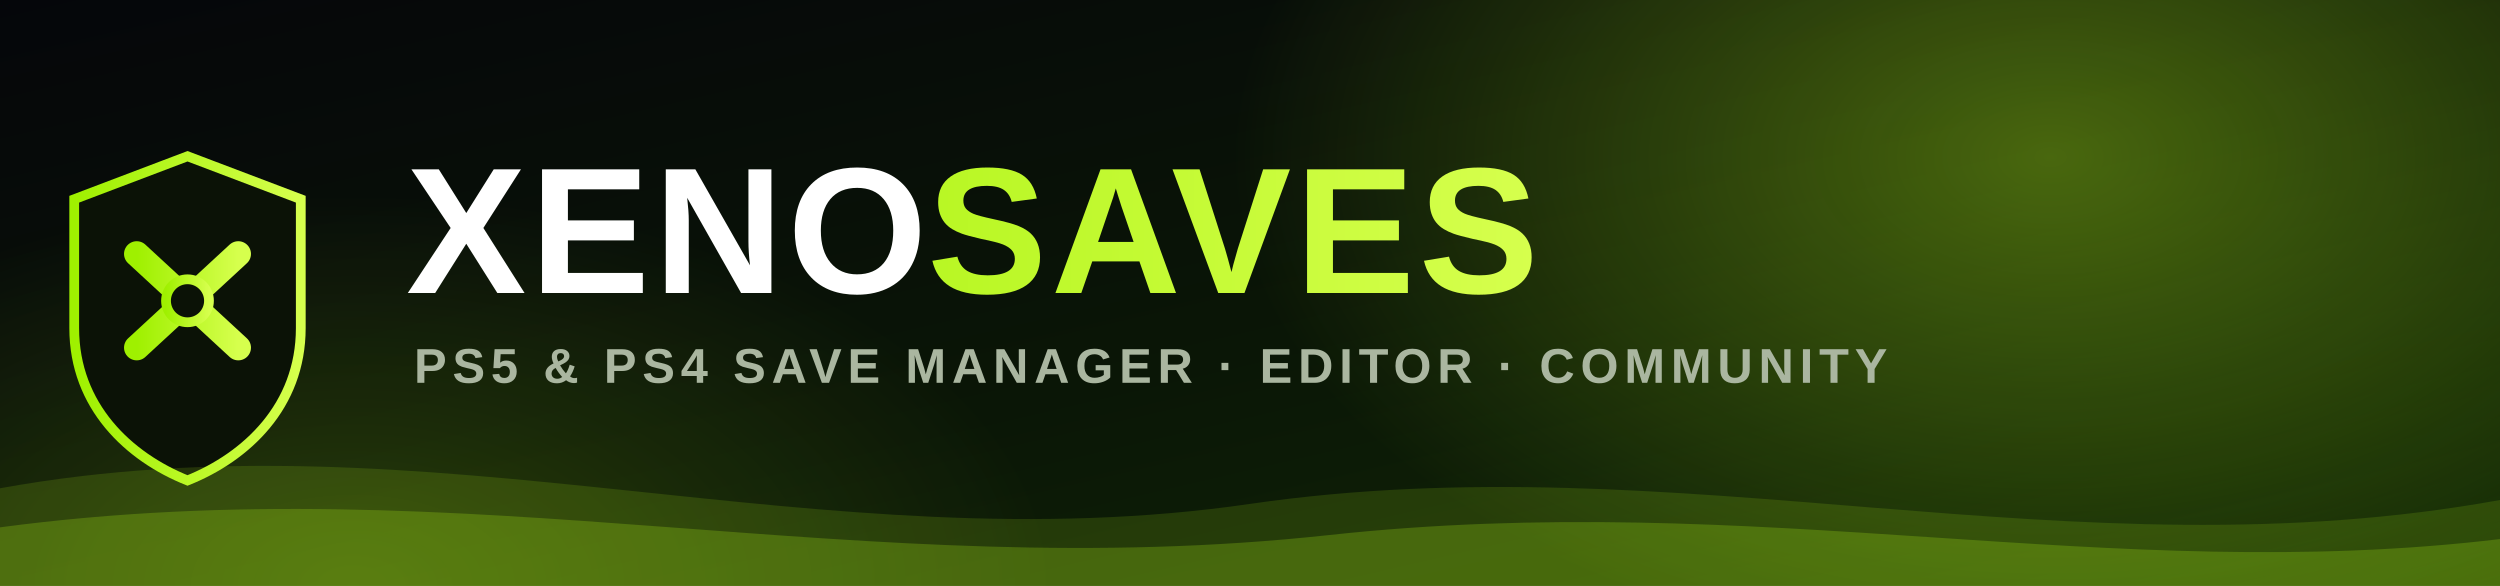
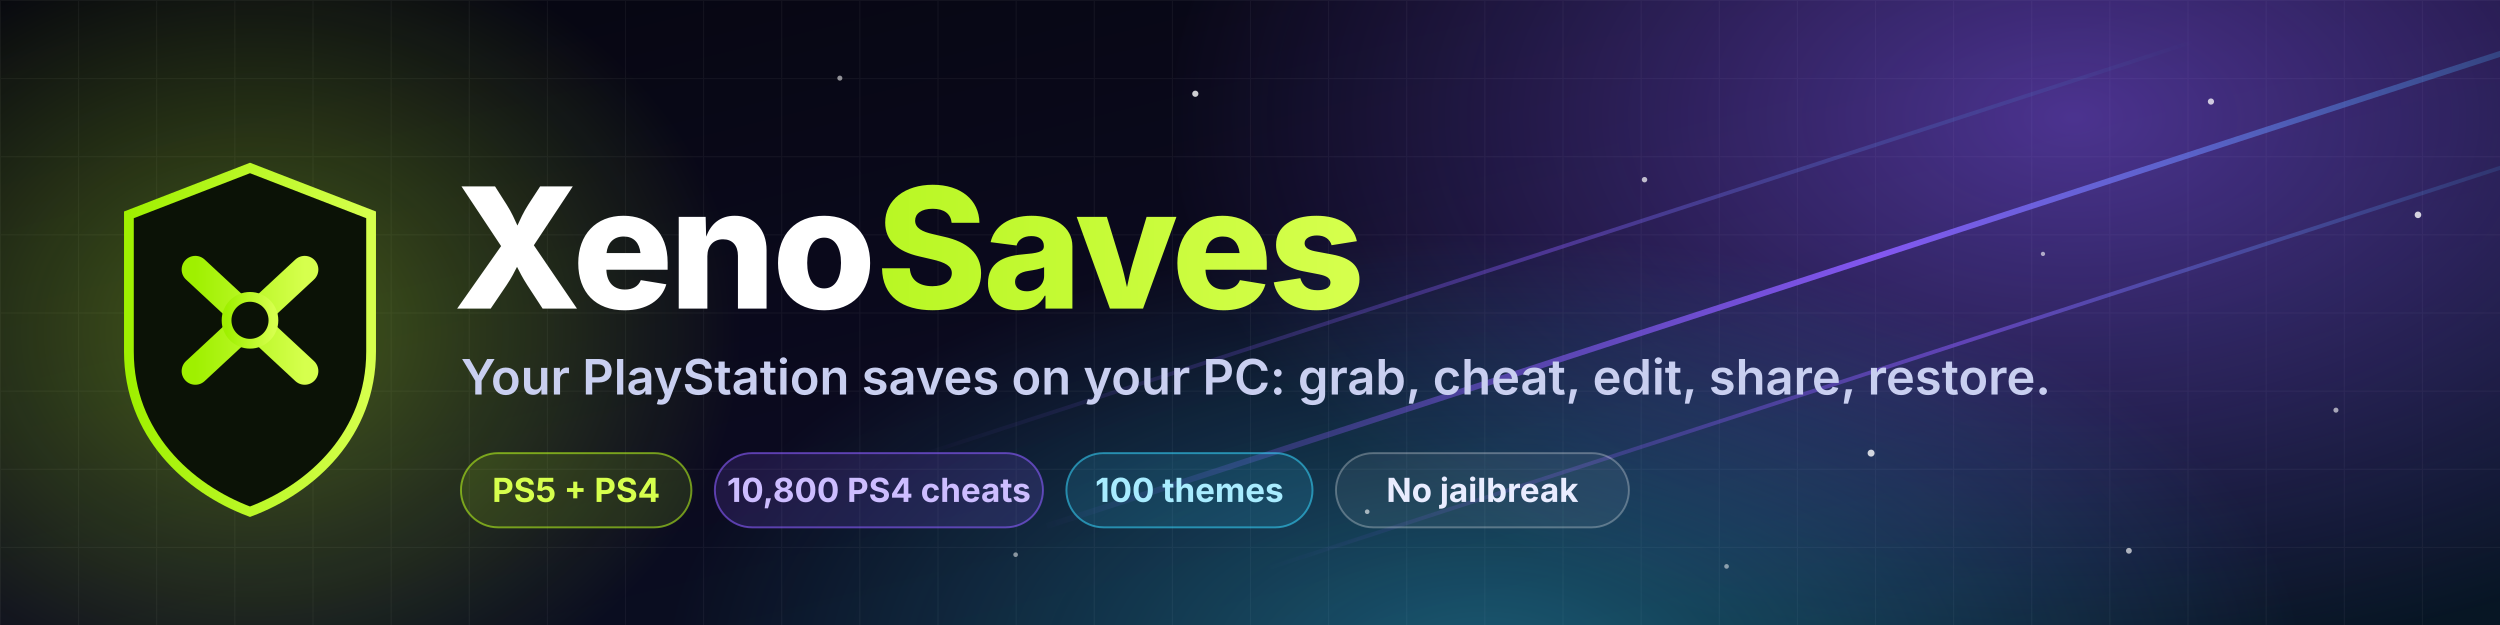
- <svg xmlns="http://www.w3.org/2000/svg" viewBox="0 0 1280 300" width="1280" height="300" role="img" aria-label="XENOSAVES - PS5 and PS4 save manager, editor and community">
+ <svg xmlns="http://www.w3.org/2000/svg" viewBox="0 0 1280 320" width="1280" height="320" role="img" aria-label="XenoSaves - PS5 and PS4 save manager, cheats, editor and community">
  <defs>
    <linearGradient id="bg" x1="0" y1="0" x2="1" y2="1">
-       <stop offset="0" stop-color="#05060a" />
-       <stop offset="0.55" stop-color="#0a1606" />
-       <stop offset="1" stop-color="#132a05" />
+       <stop offset="0" stop-color="#06060f" />
+       <stop offset="0.5" stop-color="#0b0a1f" />
+       <stop offset="1" stop-color="#071624" />
    </linearGradient>
    <linearGradient id="lime" x1="0" y1="0" x2="1" y2="0">
      <stop offset="0" stop-color="#9ff000" />
      <stop offset="1" stop-color="#d6ff4d" />
    </linearGradient>
+     <linearGradient id="beam" x1="0" y1="0" x2="1" y2="0">
+       <stop offset="0" stop-color="#8b5cff" stop-opacity="0" />
+       <stop offset="0.5" stop-color="#8b5cff" stop-opacity="0.9" />
+       <stop offset="1" stop-color="#38d6ff" stop-opacity="0" />
+     </linearGradient>
+     <radialGradient id="violet" cx="0.5" cy="0.5" r="0.5">
+       <stop offset="0" stop-color="#8b5cff" stop-opacity="0.5" />
+       <stop offset="1" stop-color="#8b5cff" stop-opacity="0" />
+     </radialGradient>
+     <radialGradient id="cyan" cx="0.5" cy="0.5" r="0.5">
+       <stop offset="0" stop-color="#38d6ff" stop-opacity="0.36" />
+       <stop offset="1" stop-color="#38d6ff" stop-opacity="0" />
+     </radialGradient>
    <radialGradient id="glow" cx="0.5" cy="0.5" r="0.5">
-       <stop offset="0" stop-color="#bcff1c" stop-opacity="0.35" />
+       <stop offset="0" stop-color="#bcff1c" stop-opacity="0.34" />
      <stop offset="1" stop-color="#bcff1c" stop-opacity="0" />
    </radialGradient>
+     <pattern id="grid" width="40" height="40" patternUnits="userSpaceOnUse">
+       <path d="M40 0H0V40" fill="none" stroke="#ffffff" stroke-opacity="0.045" stroke-width="1" />
+     </pattern>
  </defs>
-   <rect width="1280" height="300" fill="url(#bg)" />
-   <ellipse cx="1050" cy="80" rx="420" ry="260" fill="url(#glow)" />
-   <ellipse cx="180" cy="300" rx="360" ry="200" fill="url(#glow)" opacity="0.5" />
-   <g transform="translate(96 150)">
-     <path d="M0,-70 L58,-48 L58,18 C58,58 30,84 0,96 C-30,84 -58,58 -58,18 L-58,-48 Z" fill="#0b1206" stroke="url(#lime)" stroke-width="5" />
-     <g stroke="url(#lime)" stroke-width="13" stroke-linecap="round">
-       <line x1="-26" y1="-20" x2="26" y2="28" />
-       <line x1="26" y1="-20" x2="-26" y2="28" />
+   <rect width="1280" height="320" fill="url(#bg)" />
+   <rect width="1280" height="320" fill="url(#grid)" />
+   <ellipse cx="1060" cy="60" rx="460" ry="280" fill="url(#violet)" />
+   <ellipse cx="760" cy="340" rx="420" ry="220" fill="url(#cyan)" />
+   <ellipse cx="130" cy="170" rx="250" ry="210" fill="url(#glow)" />
+   <g transform="rotate(-18 900 160)">
+     <rect x="520" y="150" width="900" height="3" fill="url(#beam)" />
+     <rect x="620" y="206" width="760" height="2" fill="url(#beam)" opacity="0.6" />
+     <rect x="460" y="96" width="700" height="2" fill="url(#beam)" opacity="0.45" />
+   </g>
+   <g fill="#ffffff">
+     <circle cx="612" cy="48" r="1.6" opacity="0.8" />
+     <circle cx="700" cy="262" r="1.2" opacity="0.6" />
+     <circle cx="842" cy="92" r="1.4" opacity="0.7" />
+     <circle cx="958" cy="232" r="1.8" opacity="0.8" />
+     <circle cx="1046" cy="130" r="1.1" opacity="0.6" />
+     <circle cx="1132" cy="52" r="1.6" opacity="0.75" />
+     <circle cx="1196" cy="210" r="1.3" opacity="0.6" />
+     <circle cx="1238" cy="110" r="1.7" opacity="0.8" />
+     <circle cx="520" cy="284" r="1.2" opacity="0.5" />
+     <circle cx="430" cy="40" r="1.3" opacity="0.55" />
+     <circle cx="884" cy="290" r="1.2" opacity="0.5" />
+     <circle cx="1090" cy="282" r="1.5" opacity="0.65" />
+   </g>
+   <g transform="translate(128 160)">
+     <path d="M0,-74 L62,-50 L62,20 C62,62 32,90 0,102 C-32,90 -62,62 -62,20 L-62,-50 Z" fill="#0b1206" stroke="url(#lime)" stroke-width="5" />
+     <g stroke="url(#lime)" stroke-width="14" stroke-linecap="round">
+       <line x1="-28" y1="-22" x2="28" y2="30" />
+       <line x1="28" y1="-22" x2="-28" y2="30" />
    </g>
-     <circle cx="0" cy="4" r="11" fill="#0b1206" stroke="url(#lime)" stroke-width="5" />
+     <circle cx="0" cy="4" r="12" fill="#0b1206" stroke="url(#lime)" stroke-width="5" />
  </g>
-   <text x="208" y="150" font-family="Segoe UI, Arial, sans-serif" font-size="92" font-weight="800" letter-spacing="2" fill="#ffffff">XENO<tspan fill="url(#lime)">SAVES</tspan>
+   <text x="232" y="158" font-family="Segoe UI, Inter, Arial, sans-serif" font-size="86" font-weight="800" letter-spacing="-2" fill="#ffffff">Xeno<tspan fill="url(#lime)">Saves</tspan>
  </text>
-   <text x="212" y="196" font-family="Segoe UI, Arial, sans-serif" font-size="25" font-weight="600" letter-spacing="3" fill="#aab6a0">PS5 &amp; PS4 SAVE MANAGER · EDITOR · COMMUNITY</text>
-   <path d="M0,250 C220,210 420,290 640,258 C860,226 1060,296 1280,256 L1280,300 L0,300 Z" fill="#bcff1c" opacity="0.14" />
-   <path d="M0,270 C240,238 440,300 680,274 C900,250 1080,300 1280,276 L1280,300 L0,300 Z" fill="#bcff1c" opacity="0.22" />
+   <text x="236" y="202" font-family="Segoe UI, Inter, Arial, sans-serif" font-size="25" font-weight="600" fill="#c9cff0">Your PlayStation saves on your PC: grab, cheat, edit, share, restore.</text>
+   <g font-family="Segoe UI, Inter, Arial, sans-serif" font-size="17" font-weight="700">
+     <g transform="translate(236 232)">
+       <rect width="118" height="38" rx="19" fill="#bcff1c" fill-opacity="0.12" stroke="#bcff1c" stroke-opacity="0.55" />
+       <text x="59" y="25" text-anchor="middle" fill="#d6ff4d">PS5 + PS4</text>
+     </g>
+     <g transform="translate(366 232)">
+       <rect width="168" height="38" rx="19" fill="#8b5cff" fill-opacity="0.16" stroke="#8b5cff" stroke-opacity="0.6" />
+       <text x="84" y="25" text-anchor="middle" fill="#cdbdff">10,800 PS4 cheats</text>
+     </g>
+     <g transform="translate(546 232)">
+       <rect width="126" height="38" rx="19" fill="#38d6ff" fill-opacity="0.13" stroke="#38d6ff" stroke-opacity="0.55" />
+       <text x="63" y="25" text-anchor="middle" fill="#a8ecff">100 themes</text>
+     </g>
+     <g transform="translate(684 232)">
+       <rect width="150" height="38" rx="19" fill="#ffffff" fill-opacity="0.06" stroke="#ffffff" stroke-opacity="0.28" />
+       <text x="75" y="25" text-anchor="middle" fill="#e9ecff">No jailbreak</text>
+     </g>
+   </g>
</svg>
